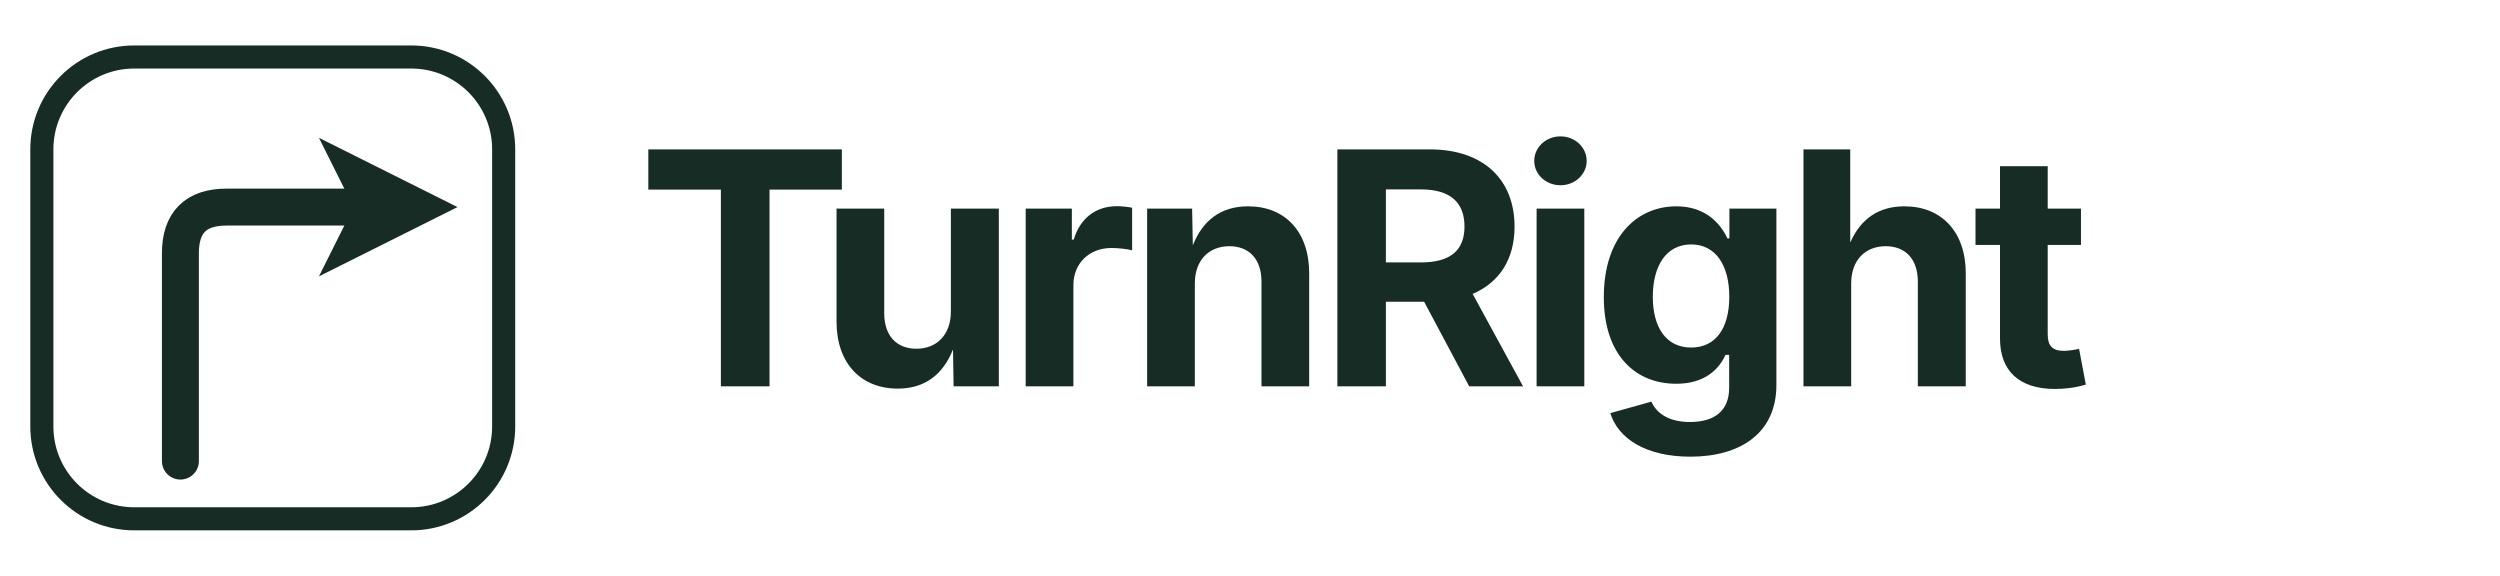
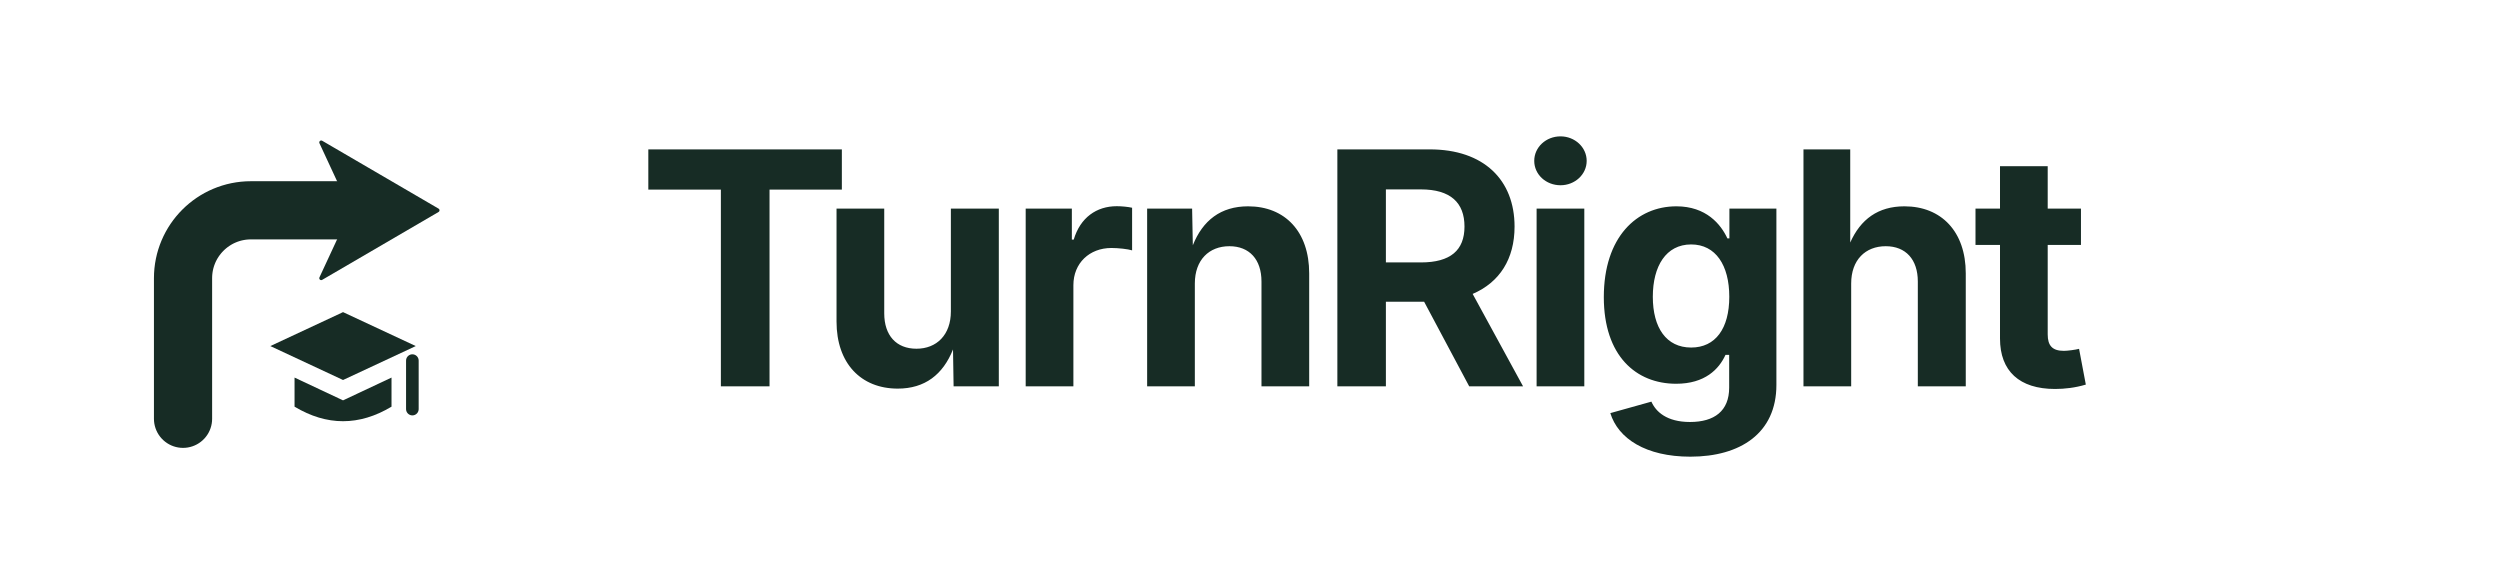
<svg xmlns="http://www.w3.org/2000/svg" viewBox="0 0 330 76" role="img" aria-label="TurnRight">
-   <g transform="translate(4 6) scale(1.524)">
-     <rect x="1" y="1" width="40" height="40" rx="8" fill="none" stroke="#172c25" stroke-width="2" />
-     <path d="M13 36V18q0-4 4-4h13" fill="none" stroke="#172c25" stroke-width="3.2" stroke-linecap="round" />
-     <path d="m37 14-12-6 3 6-3 6Z" fill="#172c25" />
+   <g transform="translate(4 6) scale(.64)">
+     <path d="M31.5 77V48A14 14 0 0 1 45.5 34H68" fill="none" stroke="#172C25" stroke-width="12" stroke-linecap="round" />
+     <path d="M84 34L60 20L66.5 34L60 48Z" fill="#172C25" stroke="#172C25" stroke-width=".8" stroke-linejoin="round" />
+     <g fill="#172C25">
+       <path d="M49.5 62L64.5 55L79.5 62L64.5 69Z" />
+       <path d="M54.5 68.5L64.5 73.2L74.5 68.5V74.5Q64.5 80.5 54.5 74.5Z" />
+       <path d="M78.8 65V75" fill="none" stroke="#172C25" stroke-width="2.6" stroke-linecap="round" />
+     </g>
  </g>
-   <text x="84" y="51" fill="#172c25" font-family="Inter,Arial,sans-serif" font-size="43" font-weight="700" letter-spacing="-1.8">TurnRight</text>
+   <text x="84" y="51" fill="#172C25" font-family="Inter,Arial,sans-serif" font-size="43" font-weight="700" letter-spacing="-1.8">TurnRight</text>
</svg>
